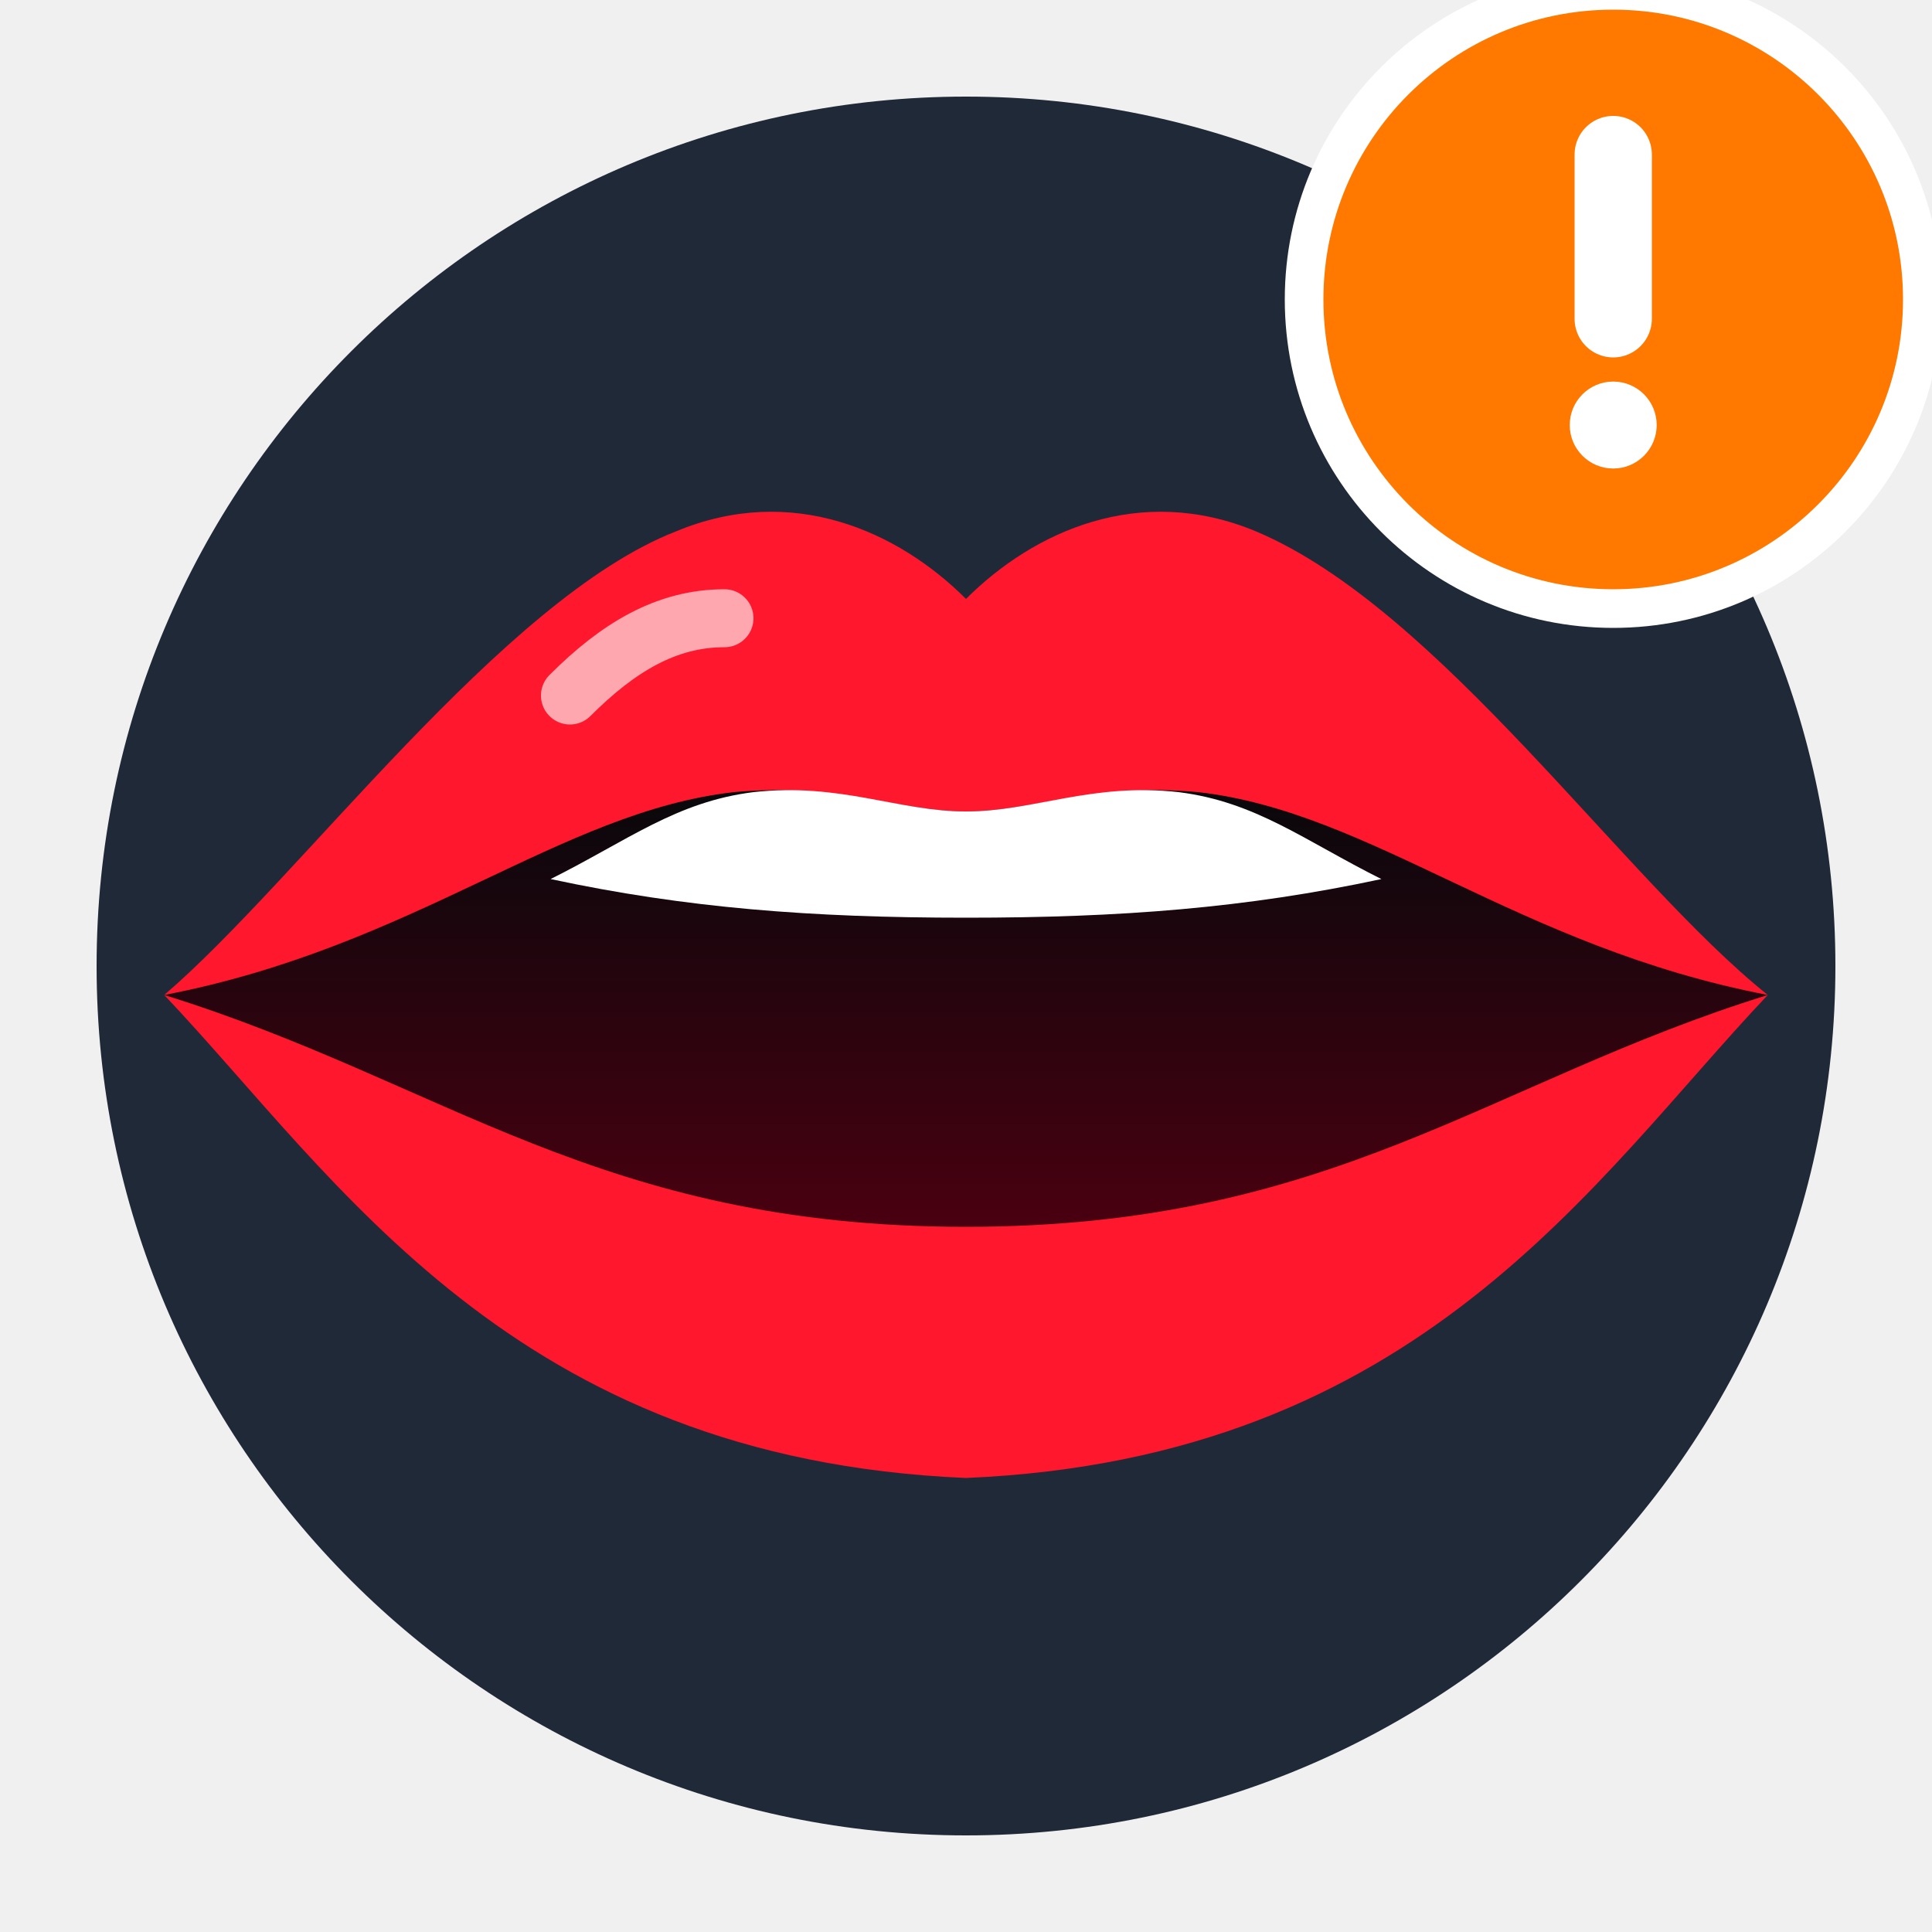
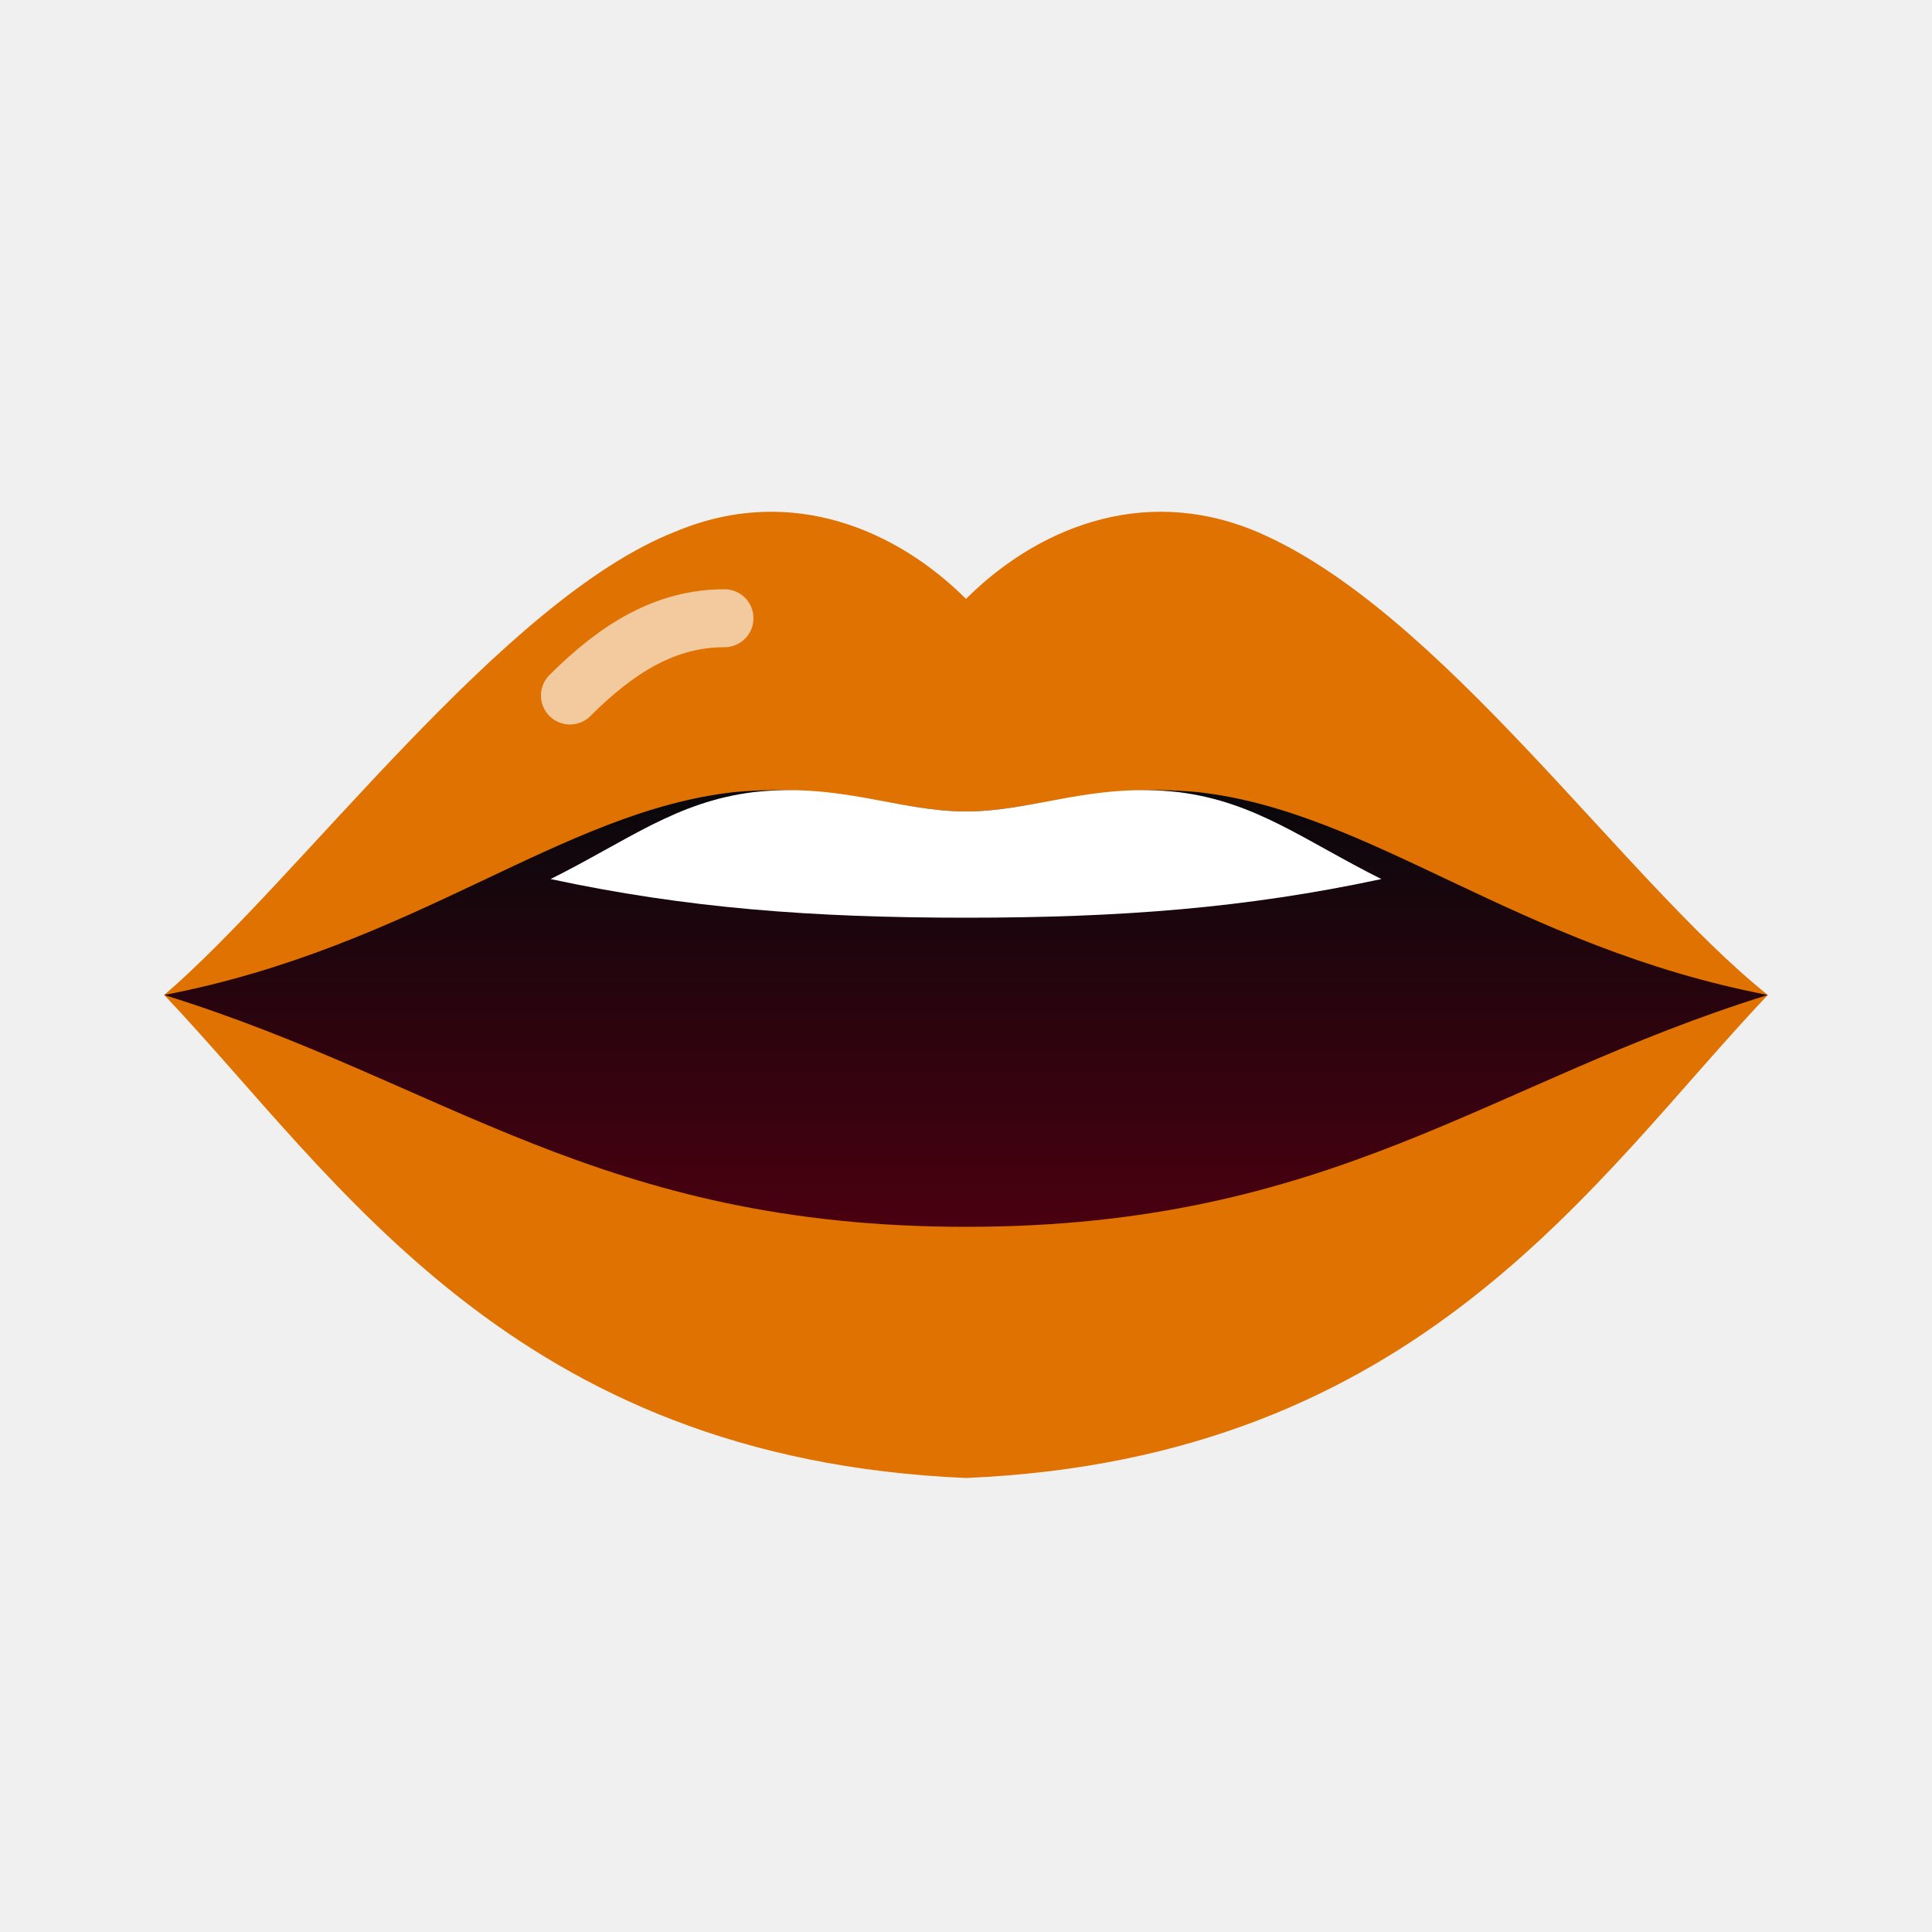
<svg xmlns="http://www.w3.org/2000/svg" width="200" height="200" viewBox="0 0 200 200" role="img" aria-labelledby="titre">
  <defs>
    <linearGradient id="bouche" x1="0" y1="0" x2="0" y2="1">
      <stop stop-color="#08080c" />
      <stop offset="1" stop-color="#4a0010" />
    </linearGradient>
  </defs>
-   <circle cx="100" cy="100" r="90" fill="#202937" />
-   <path d="M 17 103 C 31 91 52 62 70 55 C 82 50 93 55 100 62 C 107 55 118 50 130 55 C 149 63 168 91 183 103 C 165 122 147 151 100 153 C 53 151 35 122 17 103 Z" fill="#ff172d" />
+   <path d="M 17 103 C 31 91 52 62 70 55 C 82 50 93 55 100 62 C 107 55 118 50 130 55 C 149 63 168 91 183 103 C 165 122 147 151 100 153 C 53 151 35 122 17 103 Z" fill="#df7200" />
  <path d="M 17 103 C 43 98 58 84 76 82 C 87 81 93 84 100 84 C 107 84 113 81 124 82 C 142 84 157 98 183 103 C 154 112 138 127 100 127 C 62 127 46 112 17 103 Z" fill="url(#bouche)" />
  <path d="M 57 91 C 65 87 70 83 78 82 C 87 81 93 84 100 84 C 107 84 113 81 122 82 C 130 83 135 87 143 91 C 129 94 116 95 100 95 C 84 95 71 94 57 91 Z" fill="#fff" />
  <path d="M 59 72 C 64 67 69 64 75 64" fill="none" stroke="#fff" stroke-opacity=".62" stroke-width="6" stroke-linecap="round" />
-   <circle cx="167" cy="31" r="32" fill="#ff7900" stroke="#fff" stroke-width="4" />
-   <path d="M 167 16 L 167 33" fill="none" stroke="#fff" stroke-width="8" stroke-linecap="round" />
-   <circle cx="167" cy="44" r="4.5" fill="#fff" />
</svg>
